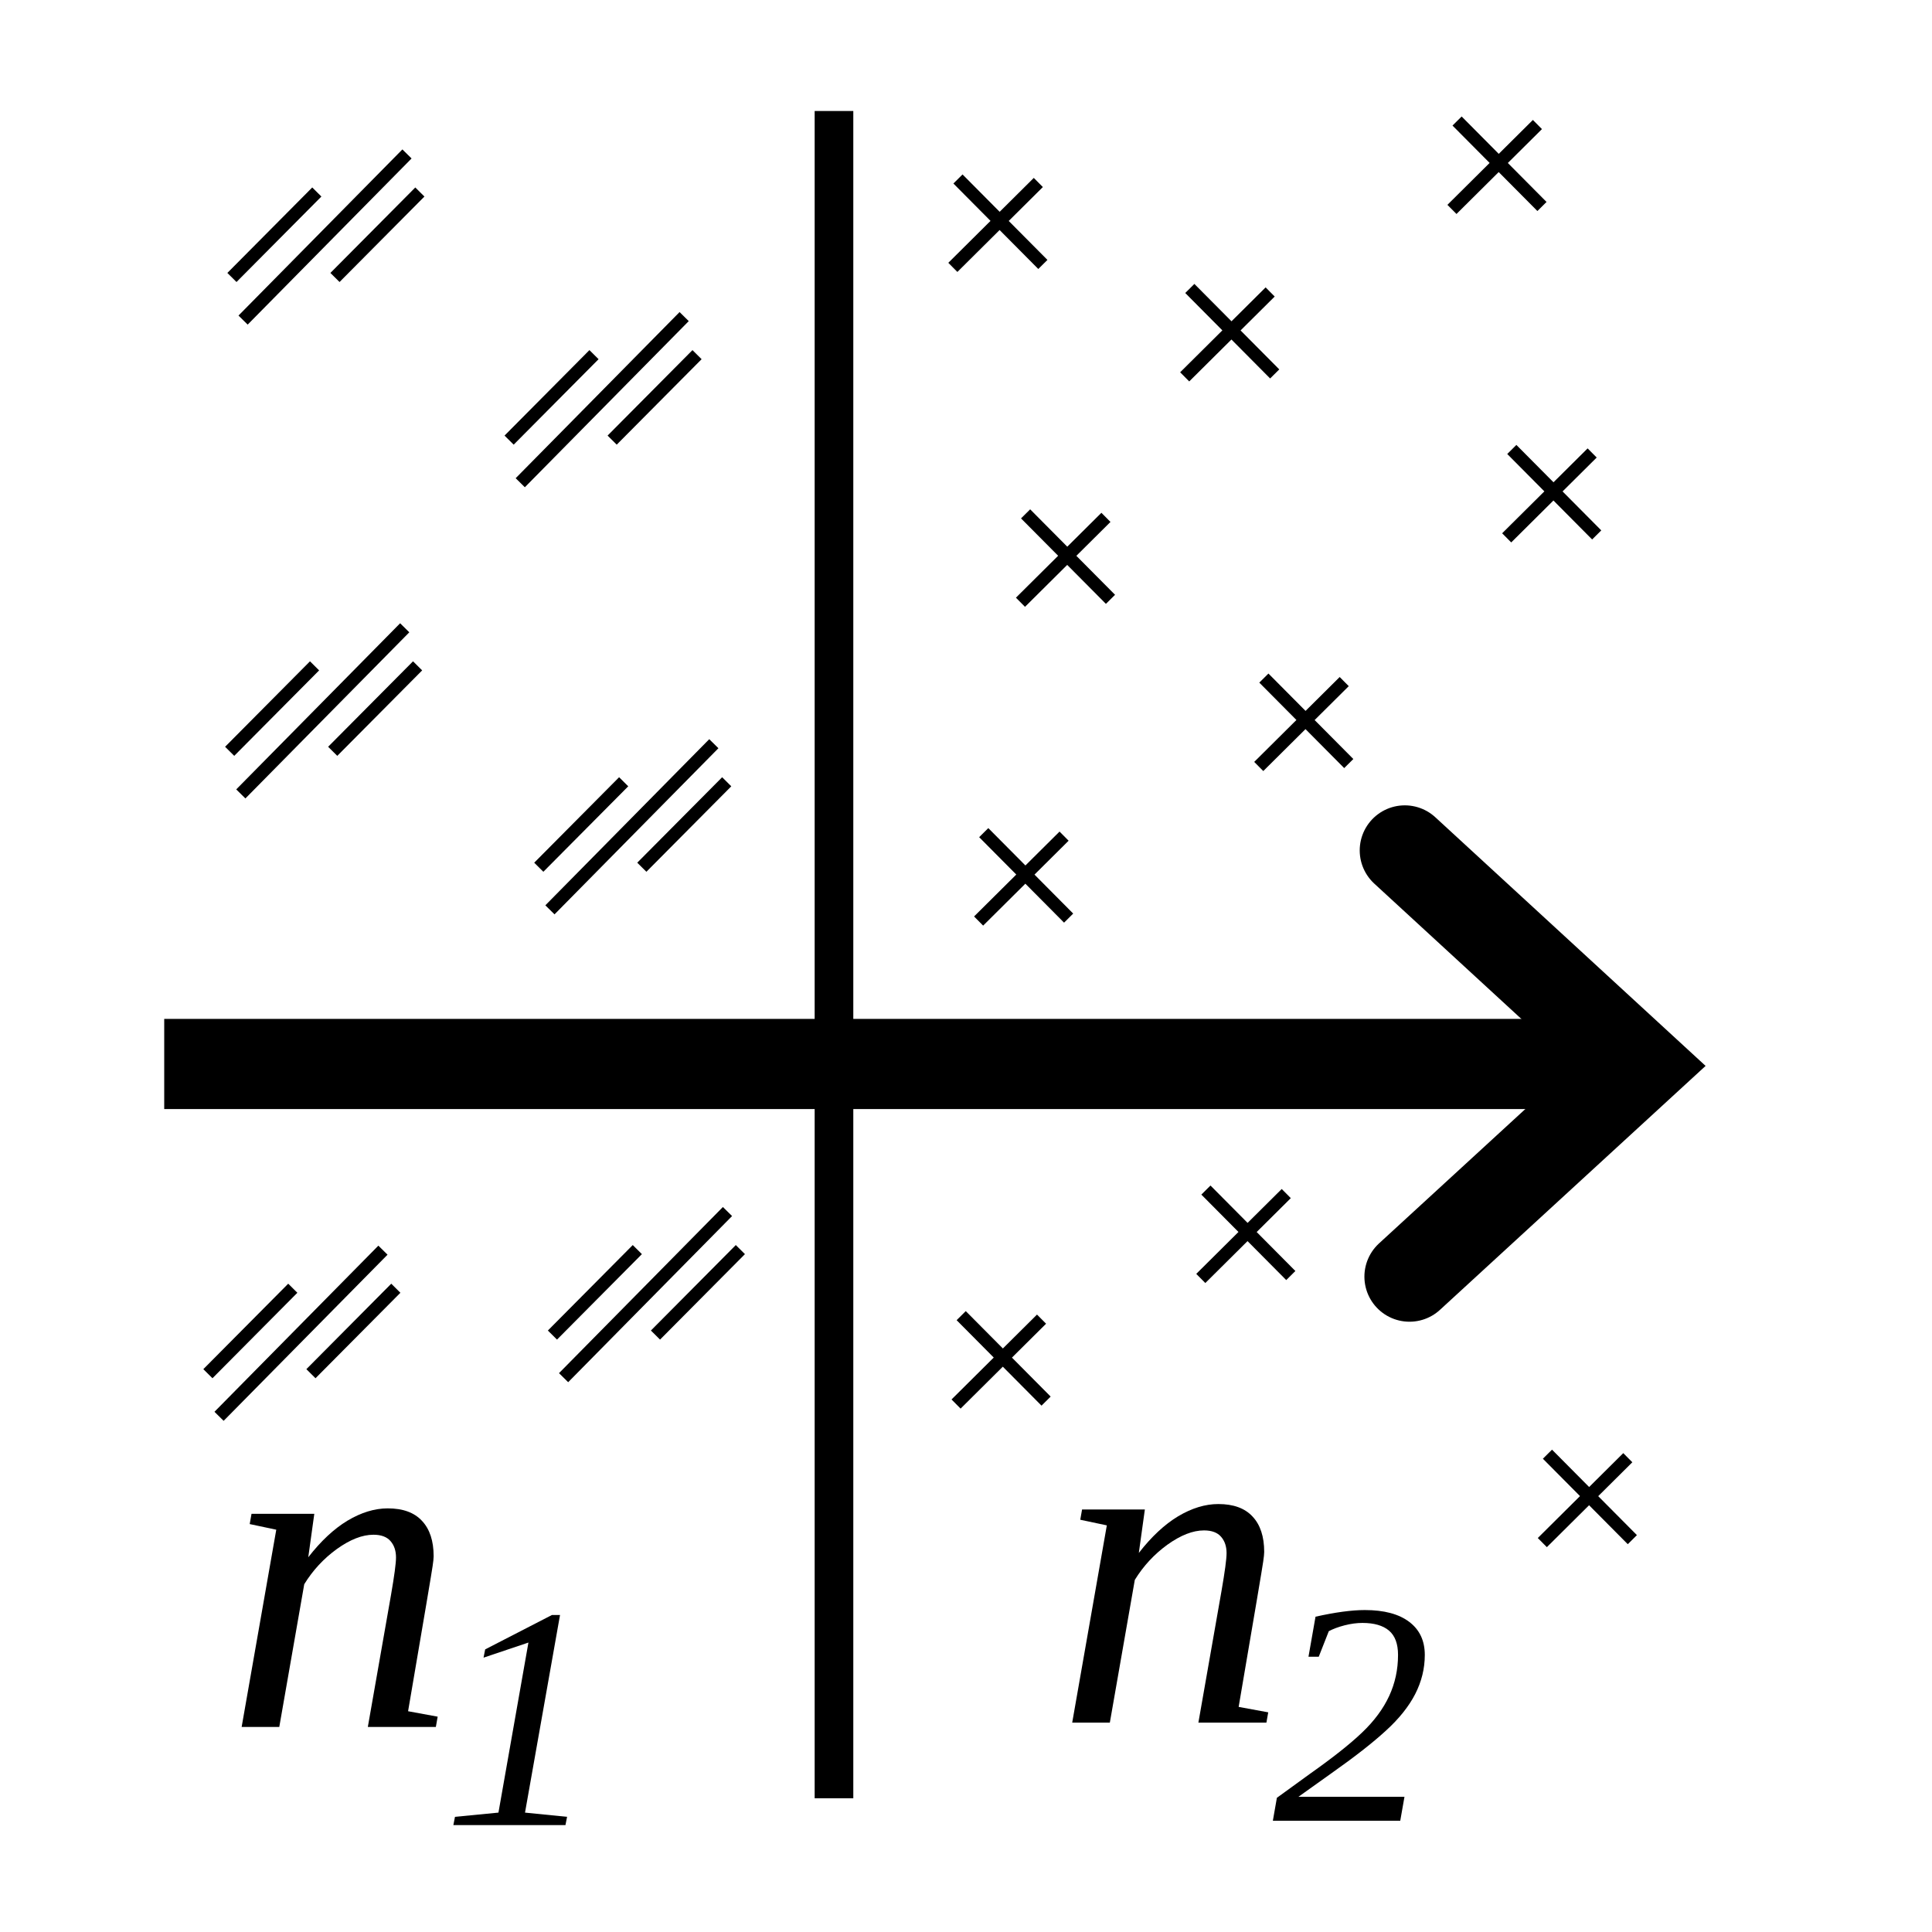
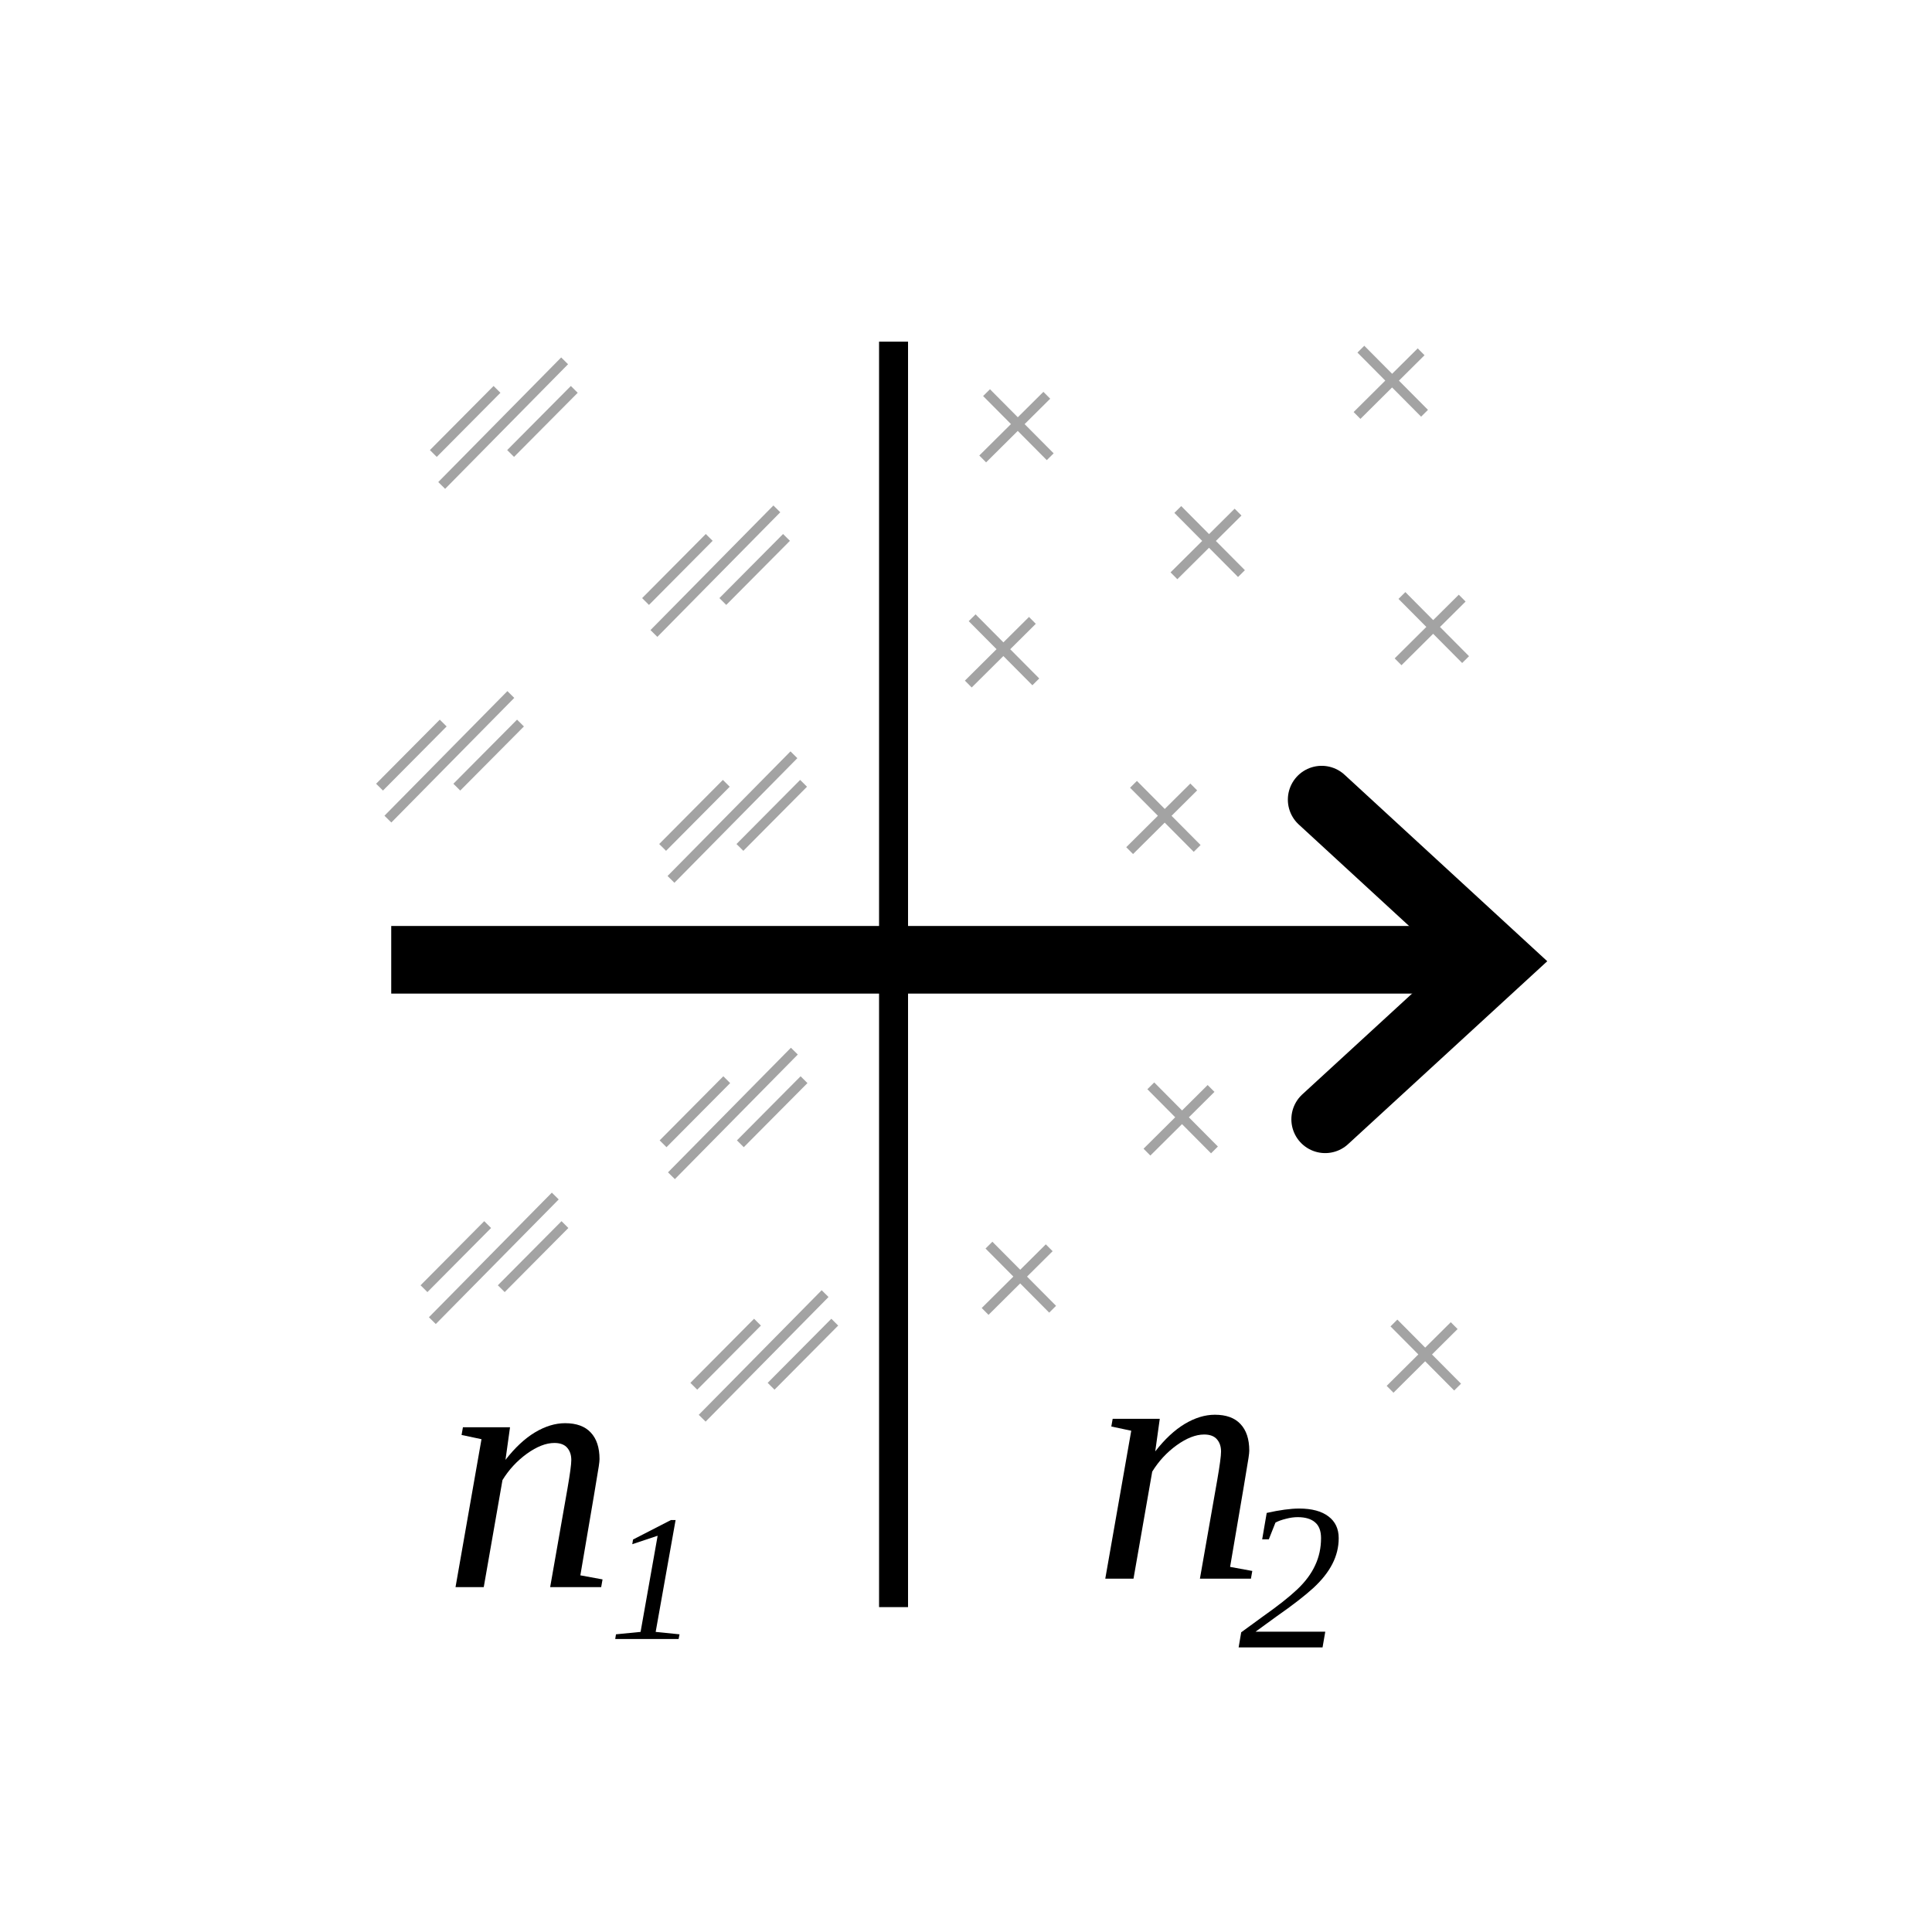
- <svg xmlns="http://www.w3.org/2000/svg" id="svg5484" height="150" width="150" version="1.0">
+ <svg xmlns="http://www.w3.org/2000/svg" version="1.0" width="200" height="200" id="svg5484">
  <defs id="defs5486">
-     <marker style="overflow:visible" id="Arrow1Send" orient="auto" refY="0" refX="0">
-       <path style="fill-rule:evenodd;stroke:#000000;stroke-width:1pt;marker-start:none" id="path3299" transform="matrix(-0.2,0,0,-0.2,-1.2,0)" d="M 0,0 5,-5 -12.5,0 5,5 0,0 Z" />
+     <marker refX="0" refY="0" orient="auto" id="Arrow1Send" style="overflow:visible">
+       <path d="M 0,0 5,-5 -12.5,0 5,5 0,0 Z" transform="matrix(-0.2,0,0,-0.2,-1.2,0)" id="path3299" style="fill-rule:evenodd;stroke:#000000;stroke-width:1pt;marker-start:none" />
    </marker>
-     <marker style="overflow:visible" id="TriangleInM" orient="auto" refY="0" refX="0">
-       <path style="fill-rule:evenodd;stroke:#000000;stroke-width:1pt;marker-start:none" id="path3240" transform="scale(-0.4,-0.4)" d="m 5.77,0 -8.65,5 0,-10 8.65,5 z" />
+     <marker refX="0" refY="0" orient="auto" id="TriangleInM" style="overflow:visible">
+       <path d="m 5.77,0 -8.65,5 0,-10 8.65,5 z" transform="scale(-0.4,-0.4)" id="path3240" style="fill-rule:evenodd;stroke:#000000;stroke-width:1pt;marker-start:none" />
    </marker>
-     <marker style="overflow:visible" id="TriangleOutS" orient="auto" refY="0" refX="0">
-       <path style="fill-rule:evenodd;stroke:#000000;stroke-width:1pt;marker-start:none" id="path3252" transform="scale(0.2,0.2)" d="m 5.77,0 -8.65,5 0,-10 8.65,5 z" />
+     <marker refX="0" refY="0" orient="auto" id="TriangleOutS" style="overflow:visible">
+       <path d="m 5.77,0 -8.65,5 0,-10 8.65,5 z" transform="scale(0.2,0.2)" id="path3252" style="fill-rule:evenodd;stroke:#000000;stroke-width:1pt;marker-start:none" />
    </marker>
-     <marker style="overflow:visible" id="TriangleOutM" orient="auto" refY="0" refX="0">
-       <path style="fill-rule:evenodd;stroke:#000000;stroke-width:1pt;marker-start:none" id="path3249" transform="scale(0.4,0.4)" d="m 5.77,0 -8.65,5 0,-10 8.65,5 z" />
+     <marker refX="0" refY="0" orient="auto" id="TriangleOutM" style="overflow:visible">
+       <path d="m 5.77,0 -8.65,5 0,-10 8.65,5 z" transform="scale(0.4,0.4)" id="path3249" style="fill-rule:evenodd;stroke:#000000;stroke-width:1pt;marker-start:none" />
    </marker>
  </defs>
-   <path d="m 12.75,82.607 114.423,0" id="path5494" style="fill:none;stroke:#000000;stroke-width:7;stroke-linecap:butt;stroke-linejoin:miter;stroke-miterlimit:4;stroke-dasharray:none;stroke-opacity:1;marker-end:none" />
-   <path id="rect5508" d="m 64.75,139.618 0,-131" style="fill:none;stroke:#000000;stroke-width:3;stroke-linecap:butt;stroke-linejoin:miter;stroke-miterlimit:4;stroke-dasharray:none;stroke-dashoffset:0;stroke-opacity:1" />
-   <path d="m 17.007,109.962 12.725,-12.899 m -13.591,9.591 6.591,-6.636 m 1.409,6.636 6.591,-6.636" id="path3371" style="fill:none;stroke:#000000;stroke-width:1px;stroke-linecap:butt;stroke-linejoin:miter;stroke-opacity:1" />
-   <path d="m 18.873,24.851 12.725,-12.899 m -13.591,9.591 6.591,-6.636 m 1.409,6.636 6.591,-6.636" id="path5517" style="fill:none;stroke:#000000;stroke-width:1px;stroke-linecap:butt;stroke-linejoin:miter;stroke-opacity:1" />
-   <path d="m 40.393,37.479 12.725,-12.899 m -13.591,9.591 6.591,-6.636 m 1.409,6.636 6.591,-6.636" id="path5519" style="fill:none;stroke:#000000;stroke-width:1px;stroke-linecap:butt;stroke-linejoin:miter;stroke-opacity:1" />
-   <path d="m 18.697,61.64 12.725,-12.899 m -13.591,9.591 6.591,-6.636 m 1.409,6.636 6.591,-6.636" id="path5523" style="fill:none;stroke:#000000;stroke-width:1px;stroke-linecap:butt;stroke-linejoin:miter;stroke-opacity:1" />
-   <path d="M 109.068,66.027 127.25,82.754 109.432,99.118" id="path5147" style="fill:none;stroke:#000000;stroke-width:7;stroke-linecap:round;stroke-linejoin:miter;stroke-miterlimit:4;stroke-dasharray:none;stroke-opacity:1" />
-   <text x="81.964" y="133.746" id="text6221" xml:space="preserve" style="font-style:italic;font-variant:normal;font-weight:normal;font-stretch:normal;font-size:10px;line-height:125%;font-family:'Times New Roman';-inkscape-font-specification:'Times New Roman Italic';text-align:start;writing-mode:lr-tb;text-anchor:start;fill:#000000;fill-opacity:1;stroke:none">
-     <tspan x="81.964" y="133.746" id="tspan6223" style="font-size:36px">n</tspan>
+   <path style="fill:none;stroke:#000000;stroke-width:7;stroke-linecap:butt;stroke-linejoin:miter;stroke-miterlimit:4;stroke-dasharray:none;stroke-opacity:1;marker-end:none" id="path5494" d="m 40.5,99.357 114.423,0" />
+   <path style="fill:none;stroke:#000000;stroke-width:3;stroke-linecap:butt;stroke-linejoin:miter;stroke-miterlimit:4;stroke-dasharray:none;stroke-dashoffset:0;stroke-opacity:1" d="m 92.5,166.368 0,-131" id="rect5508" />
+   <path style="fill:none;stroke:#a3a3a3;stroke-width:1px;stroke-linecap:butt;stroke-linejoin:miter;stroke-opacity:1" id="path3371" d="m 44.757,136.712 12.725,-12.899 m -13.591,9.591 6.591,-6.636 m 1.409,6.636 6.591,-6.636" />
+   <path style="fill:none;stroke:#a3a3a3;stroke-width:1px;stroke-linecap:butt;stroke-linejoin:miter;stroke-opacity:1" id="path5517" d="m 45.724,50.253 12.725,-12.899 m -13.591,9.591 6.591,-6.636 m 1.409,6.636 6.591,-6.636" />
+   <path style="fill:none;stroke:#a3a3a3;stroke-width:1px;stroke-linecap:butt;stroke-linejoin:miter;stroke-opacity:1" id="path5519" d="m 67.693,65.577 12.725,-12.899 m -13.591,9.591 6.591,-6.636 m 1.409,6.636 6.591,-6.636" />
+   <path style="fill:none;stroke:#a3a3a3;stroke-width:1px;stroke-linecap:butt;stroke-linejoin:miter;stroke-opacity:1" id="path5523" d="m 40.155,84.794 12.725,-12.899 m -13.591,9.591 6.591,-6.636 m 1.409,6.636 6.591,-6.636" />
+   <path style="fill:none;stroke:#000000;stroke-width:7;stroke-linecap:round;stroke-linejoin:miter;stroke-miterlimit:4;stroke-dasharray:none;stroke-opacity:1" id="path5147" d="M 136.818,82.777 155,99.504 137.182,115.868" />
+   <path d="m 108.615,129.168 -6.636,6.591 m 6.989,-0.227 -6.591,-6.636" id="path4233" style="fill:none;stroke:#a3a3a3;stroke-width:1px;stroke-linecap:butt;stroke-linejoin:miter;stroke-opacity:1" />
+   <path d="m 69.507,121.712 12.725,-12.899 m -13.591,9.591 6.591,-6.636 m 1.409,6.636 6.591,-6.636" id="path4249" style="fill:none;stroke:#a3a3a3;stroke-width:1px;stroke-linecap:butt;stroke-linejoin:miter;stroke-opacity:1" />
+   <path style="fill:none;stroke:#a3a3a3;stroke-width:1px;stroke-linecap:butt;stroke-linejoin:miter;stroke-opacity:1" id="path4251" d="m 125.368,112.677 -6.636,6.591 m 6.989,-0.227 -6.591,-6.636" />
+   <path d="m 123.576,81.466 -6.636,6.591 m 6.989,-0.227 -6.591,-6.636" id="path4255" style="fill:none;stroke:#a3a3a3;stroke-width:1px;stroke-linecap:butt;stroke-linejoin:miter;stroke-opacity:1" />
+   <path style="fill:none;stroke:#a3a3a3;stroke-width:1px;stroke-linecap:butt;stroke-linejoin:miter;stroke-opacity:1" id="path4257" d="m 106.874,64.222 -6.636,6.591 m 6.989,-0.227 -6.591,-6.636" />
+   <path d="m 151.365,61.918 -6.636,6.591 m 6.989,-0.227 -6.591,-6.636" id="path4259" style="fill:none;stroke:#a3a3a3;stroke-width:1px;stroke-linecap:butt;stroke-linejoin:miter;stroke-opacity:1" />
+   <path style="fill:none;stroke:#a3a3a3;stroke-width:1px;stroke-linecap:butt;stroke-linejoin:miter;stroke-opacity:1" id="path4261" d="m 108.365,40.918 -6.636,6.591 m 6.989,-0.227 -6.591,-6.636" />
+   <path d="m 128.163,53.014 -6.636,6.591 m 6.989,-0.227 -6.591,-6.636" id="path4263" style="fill:none;stroke:#a3a3a3;stroke-width:1px;stroke-linecap:butt;stroke-linejoin:miter;stroke-opacity:1" />
+   <path style="fill:none;stroke:#a3a3a3;stroke-width:1px;stroke-linecap:butt;stroke-linejoin:miter;stroke-opacity:1" id="path4265" d="m 147.115,36.418 -6.636,6.591 m 6.989,-0.227 -6.591,-6.636" />
+   <path d="m 150.537,137.228 -6.636,6.591 m 6.989,-0.227 -6.591,-6.636" id="path4267" style="fill:none;stroke:#a3a3a3;stroke-width:1px;stroke-linecap:butt;stroke-linejoin:miter;stroke-opacity:1" />
+   <text x="45.875" y="164.297" id="text4239-3" xml:space="preserve" style="font-style:italic;font-variant:normal;font-weight:normal;font-stretch:normal;font-size:10px;line-height:125%;font-family:'Times New Roman';-inkscape-font-specification:'Times New Roman Italic';text-align:start;writing-mode:lr-tb;text-anchor:start;fill:#000000;fill-opacity:1;stroke:none">
+     <tspan x="45.875" y="164.297" id="tspan4241-6" style="font-size:36px">n</tspan>
  </text>
-   <path style="fill:none;stroke:#000000;stroke-width:1px;stroke-linecap:butt;stroke-linejoin:miter;stroke-opacity:1" id="path4233" d="m 80.865,102.418 -6.636,6.591 m 6.989,-0.227 -6.591,-6.636" />
-   <text style="font-style:italic;font-variant:normal;font-weight:normal;font-stretch:normal;font-size:6.866px;line-height:125%;font-family:'Times New Roman';-inkscape-font-specification:'Times New Roman Italic';text-align:start;writing-mode:lr-tb;text-anchor:start;fill:#000000;fill-opacity:1;stroke:none" xml:space="preserve" id="text4235" y="141.364" x="98.809">
-     <tspan style="font-size:24.718px" id="tspan4237" y="141.364" x="98.809">2</tspan>
+   <text style="font-style:italic;font-variant:normal;font-weight:normal;font-stretch:normal;font-size:5.183px;line-height:125%;font-family:'Times New Roman';-inkscape-font-specification:'Times New Roman Italic';text-align:start;writing-mode:lr-tb;text-anchor:start;fill:#000000;fill-opacity:1;stroke:none" xml:space="preserve" id="text4243-7" y="169.666" x="63.017">
+     <tspan style="font-size:18.659px" id="tspan4245-5" y="169.666" x="63.017">1</tspan>
  </text>
-   <text style="font-style:italic;font-variant:normal;font-weight:normal;font-stretch:normal;font-size:10px;line-height:125%;font-family:'Times New Roman';-inkscape-font-specification:'Times New Roman Italic';text-align:start;writing-mode:lr-tb;text-anchor:start;fill:#000000;fill-opacity:1;stroke:none" xml:space="preserve" id="text4239" y="134.081" x="17.481">
-     <tspan style="font-size:36px" id="tspan4241" y="134.081" x="17.481">n</tspan>
+   <text style="font-style:italic;font-variant:normal;font-weight:normal;font-stretch:normal;font-size:10px;line-height:125%;font-family:'Times New Roman';-inkscape-font-specification:'Times New Roman Italic';text-align:start;writing-mode:lr-tb;text-anchor:start;fill:#000000;fill-opacity:1;stroke:none" xml:space="preserve" id="text6221" y="163.422" x="113.138">
+     <tspan style="font-size:36px" id="tspan6223" y="163.422" x="113.138">n</tspan>
  </text>
-   <text x="34.326" y="141.7" id="text4243" xml:space="preserve" style="font-style:italic;font-variant:normal;font-weight:normal;font-stretch:normal;font-size:6.866px;line-height:125%;font-family:'Times New Roman';-inkscape-font-specification:'Times New Roman Italic';text-align:start;writing-mode:lr-tb;text-anchor:start;fill:#000000;fill-opacity:1;stroke:none">
-     <tspan x="34.326" y="141.7" id="tspan4245" style="font-size:24.718px">1</tspan>
+   <text x="128.206" y="170.541" id="text4235" xml:space="preserve" style="font-style:italic;font-variant:normal;font-weight:normal;font-stretch:normal;font-size:6.027px;line-height:125%;font-family:'Times New Roman';-inkscape-font-specification:'Times New Roman Italic';text-align:start;writing-mode:lr-tb;text-anchor:start;fill:#000000;fill-opacity:1;stroke:none">
+     <tspan x="128.206" y="170.541" id="tspan4237" style="font-size:21.698px">2</tspan>
  </text>
-   <path style="fill:none;stroke:#000000;stroke-width:1px;stroke-linecap:butt;stroke-linejoin:miter;stroke-opacity:1" id="path4247" d="m 42.697,70.64 12.725,-12.899 m -13.591,9.591 6.591,-6.636 m 1.409,6.636 6.591,-6.636" />
-   <path style="fill:none;stroke:#000000;stroke-width:1px;stroke-linecap:butt;stroke-linejoin:miter;stroke-opacity:1" id="path4249" d="m 43.757,106.962 12.725,-12.899 m -13.591,9.591 6.591,-6.636 m 1.409,6.636 6.591,-6.636" />
-   <path d="m 99.865,92.668 -6.636,6.591 m 6.989,-0.227 -6.591,-6.636" id="path4251" style="fill:none;stroke:#000000;stroke-width:1px;stroke-linecap:butt;stroke-linejoin:miter;stroke-opacity:1" />
-   <path d="m 82.615,64.918 -6.636,6.591 m 6.989,-0.227 -6.591,-6.636" id="path4253" style="fill:none;stroke:#000000;stroke-width:1px;stroke-linecap:butt;stroke-linejoin:miter;stroke-opacity:1" />
-   <path style="fill:none;stroke:#000000;stroke-width:1px;stroke-linecap:butt;stroke-linejoin:miter;stroke-opacity:1" id="path4255" d="m 104.365,52.918 -6.636,6.591 m 6.989,-0.227 -6.591,-6.636" />
-   <path d="m 85.865,40.168 -6.636,6.591 m 6.989,-0.227 -6.591,-6.636" id="path4257" style="fill:none;stroke:#000000;stroke-width:1px;stroke-linecap:butt;stroke-linejoin:miter;stroke-opacity:1" />
-   <path style="fill:none;stroke:#000000;stroke-width:1px;stroke-linecap:butt;stroke-linejoin:miter;stroke-opacity:1" id="path4259" d="m 123.615,35.168 -6.636,6.591 m 6.989,-0.227 -6.591,-6.636" />
-   <path d="m 80.615,14.168 -6.636,6.591 m 6.989,-0.227 -6.591,-6.636" id="path4261" style="fill:none;stroke:#000000;stroke-width:1px;stroke-linecap:butt;stroke-linejoin:miter;stroke-opacity:1" />
-   <path style="fill:none;stroke:#000000;stroke-width:1px;stroke-linecap:butt;stroke-linejoin:miter;stroke-opacity:1" id="path4263" d="m 98.615,22.668 -6.636,6.591 m 6.989,-0.227 -6.591,-6.636" />
-   <path d="m 119.365,9.668 -6.636,6.591 m 6.989,-0.227 -6.591,-6.636" id="path4265" style="fill:none;stroke:#000000;stroke-width:1px;stroke-linecap:butt;stroke-linejoin:miter;stroke-opacity:1" />
-   <path style="fill:none;stroke:#000000;stroke-width:1px;stroke-linecap:butt;stroke-linejoin:miter;stroke-opacity:1" id="path4267" d="m 126.382,113.175 -6.636,6.591 m 6.989,-0.227 -6.591,-6.636" />
+   <path d="m 69.461,91.033 12.725,-12.899 m -13.591,9.591 6.591,-6.636 m 1.409,6.636 6.591,-6.636" id="path4348" style="fill:none;stroke:#a3a3a3;stroke-width:1px;stroke-linecap:butt;stroke-linejoin:miter;stroke-opacity:1" />
+   <path style="fill:none;stroke:#a3a3a3;stroke-width:1px;stroke-linecap:butt;stroke-linejoin:miter;stroke-opacity:1" id="path4350" d="m 72.689,146.814 12.725,-12.899 m -13.591,9.591 6.591,-6.636 m 1.409,6.636 6.591,-6.636" />
</svg>
